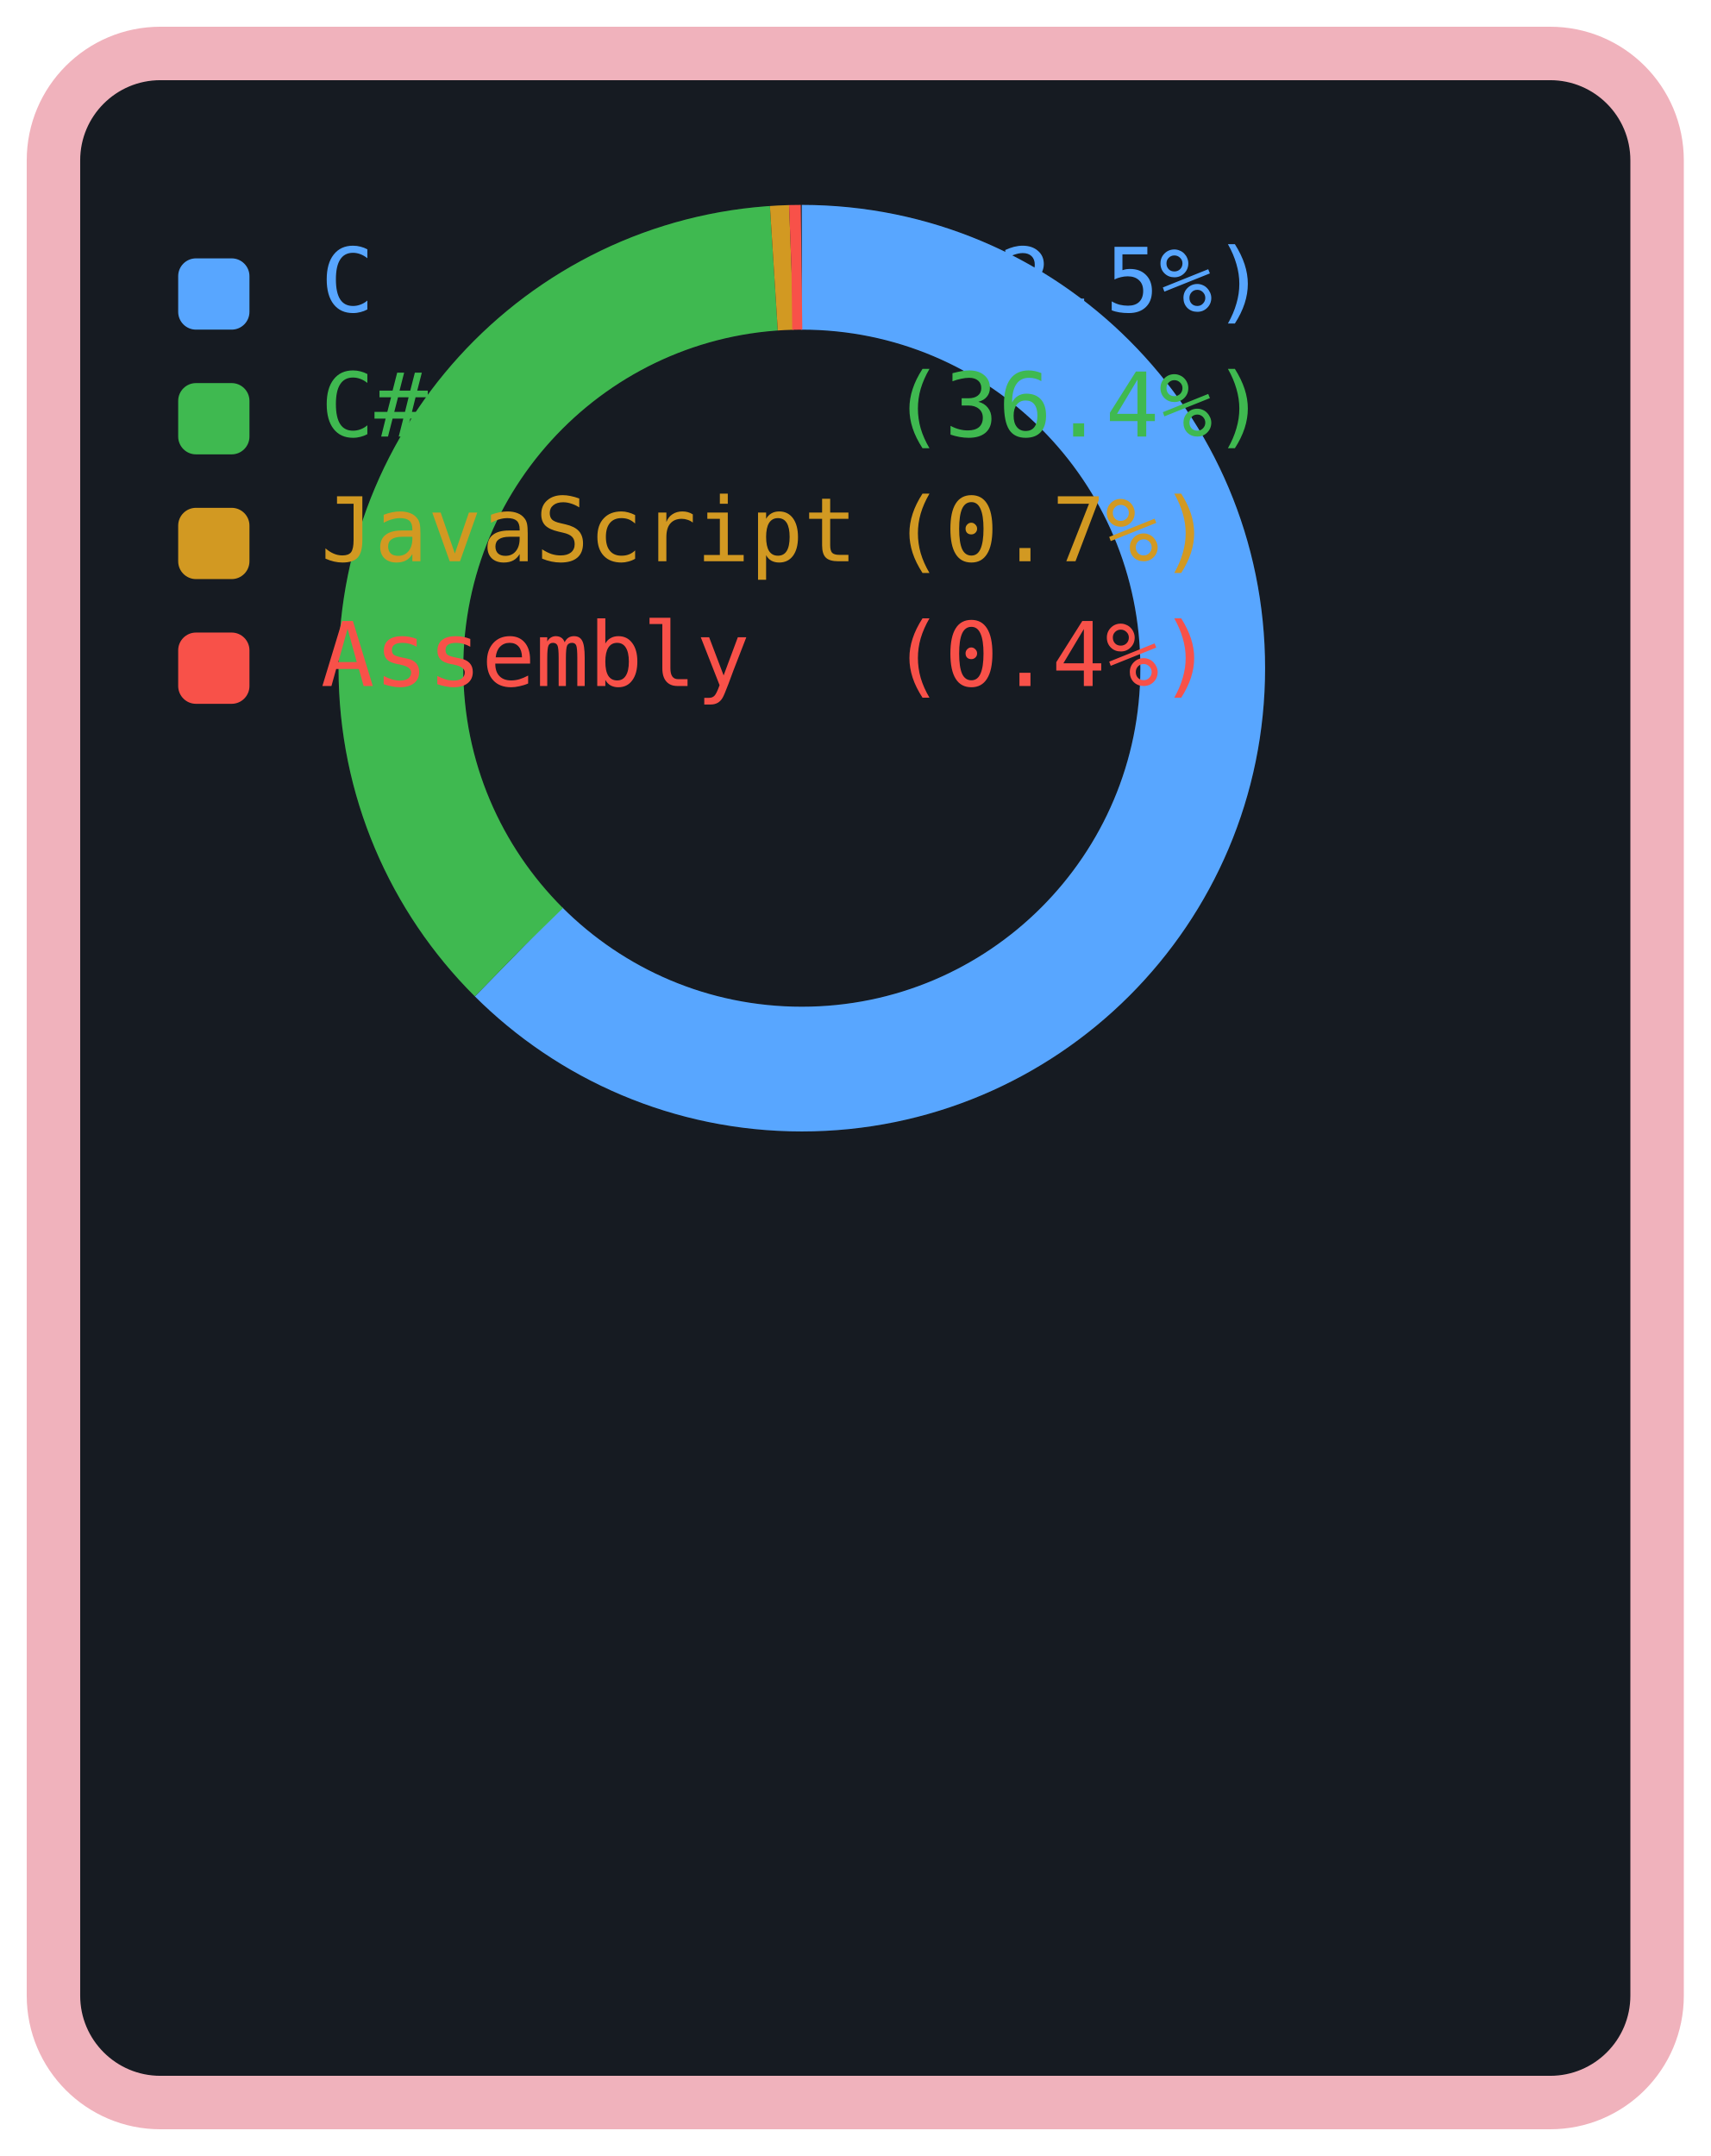
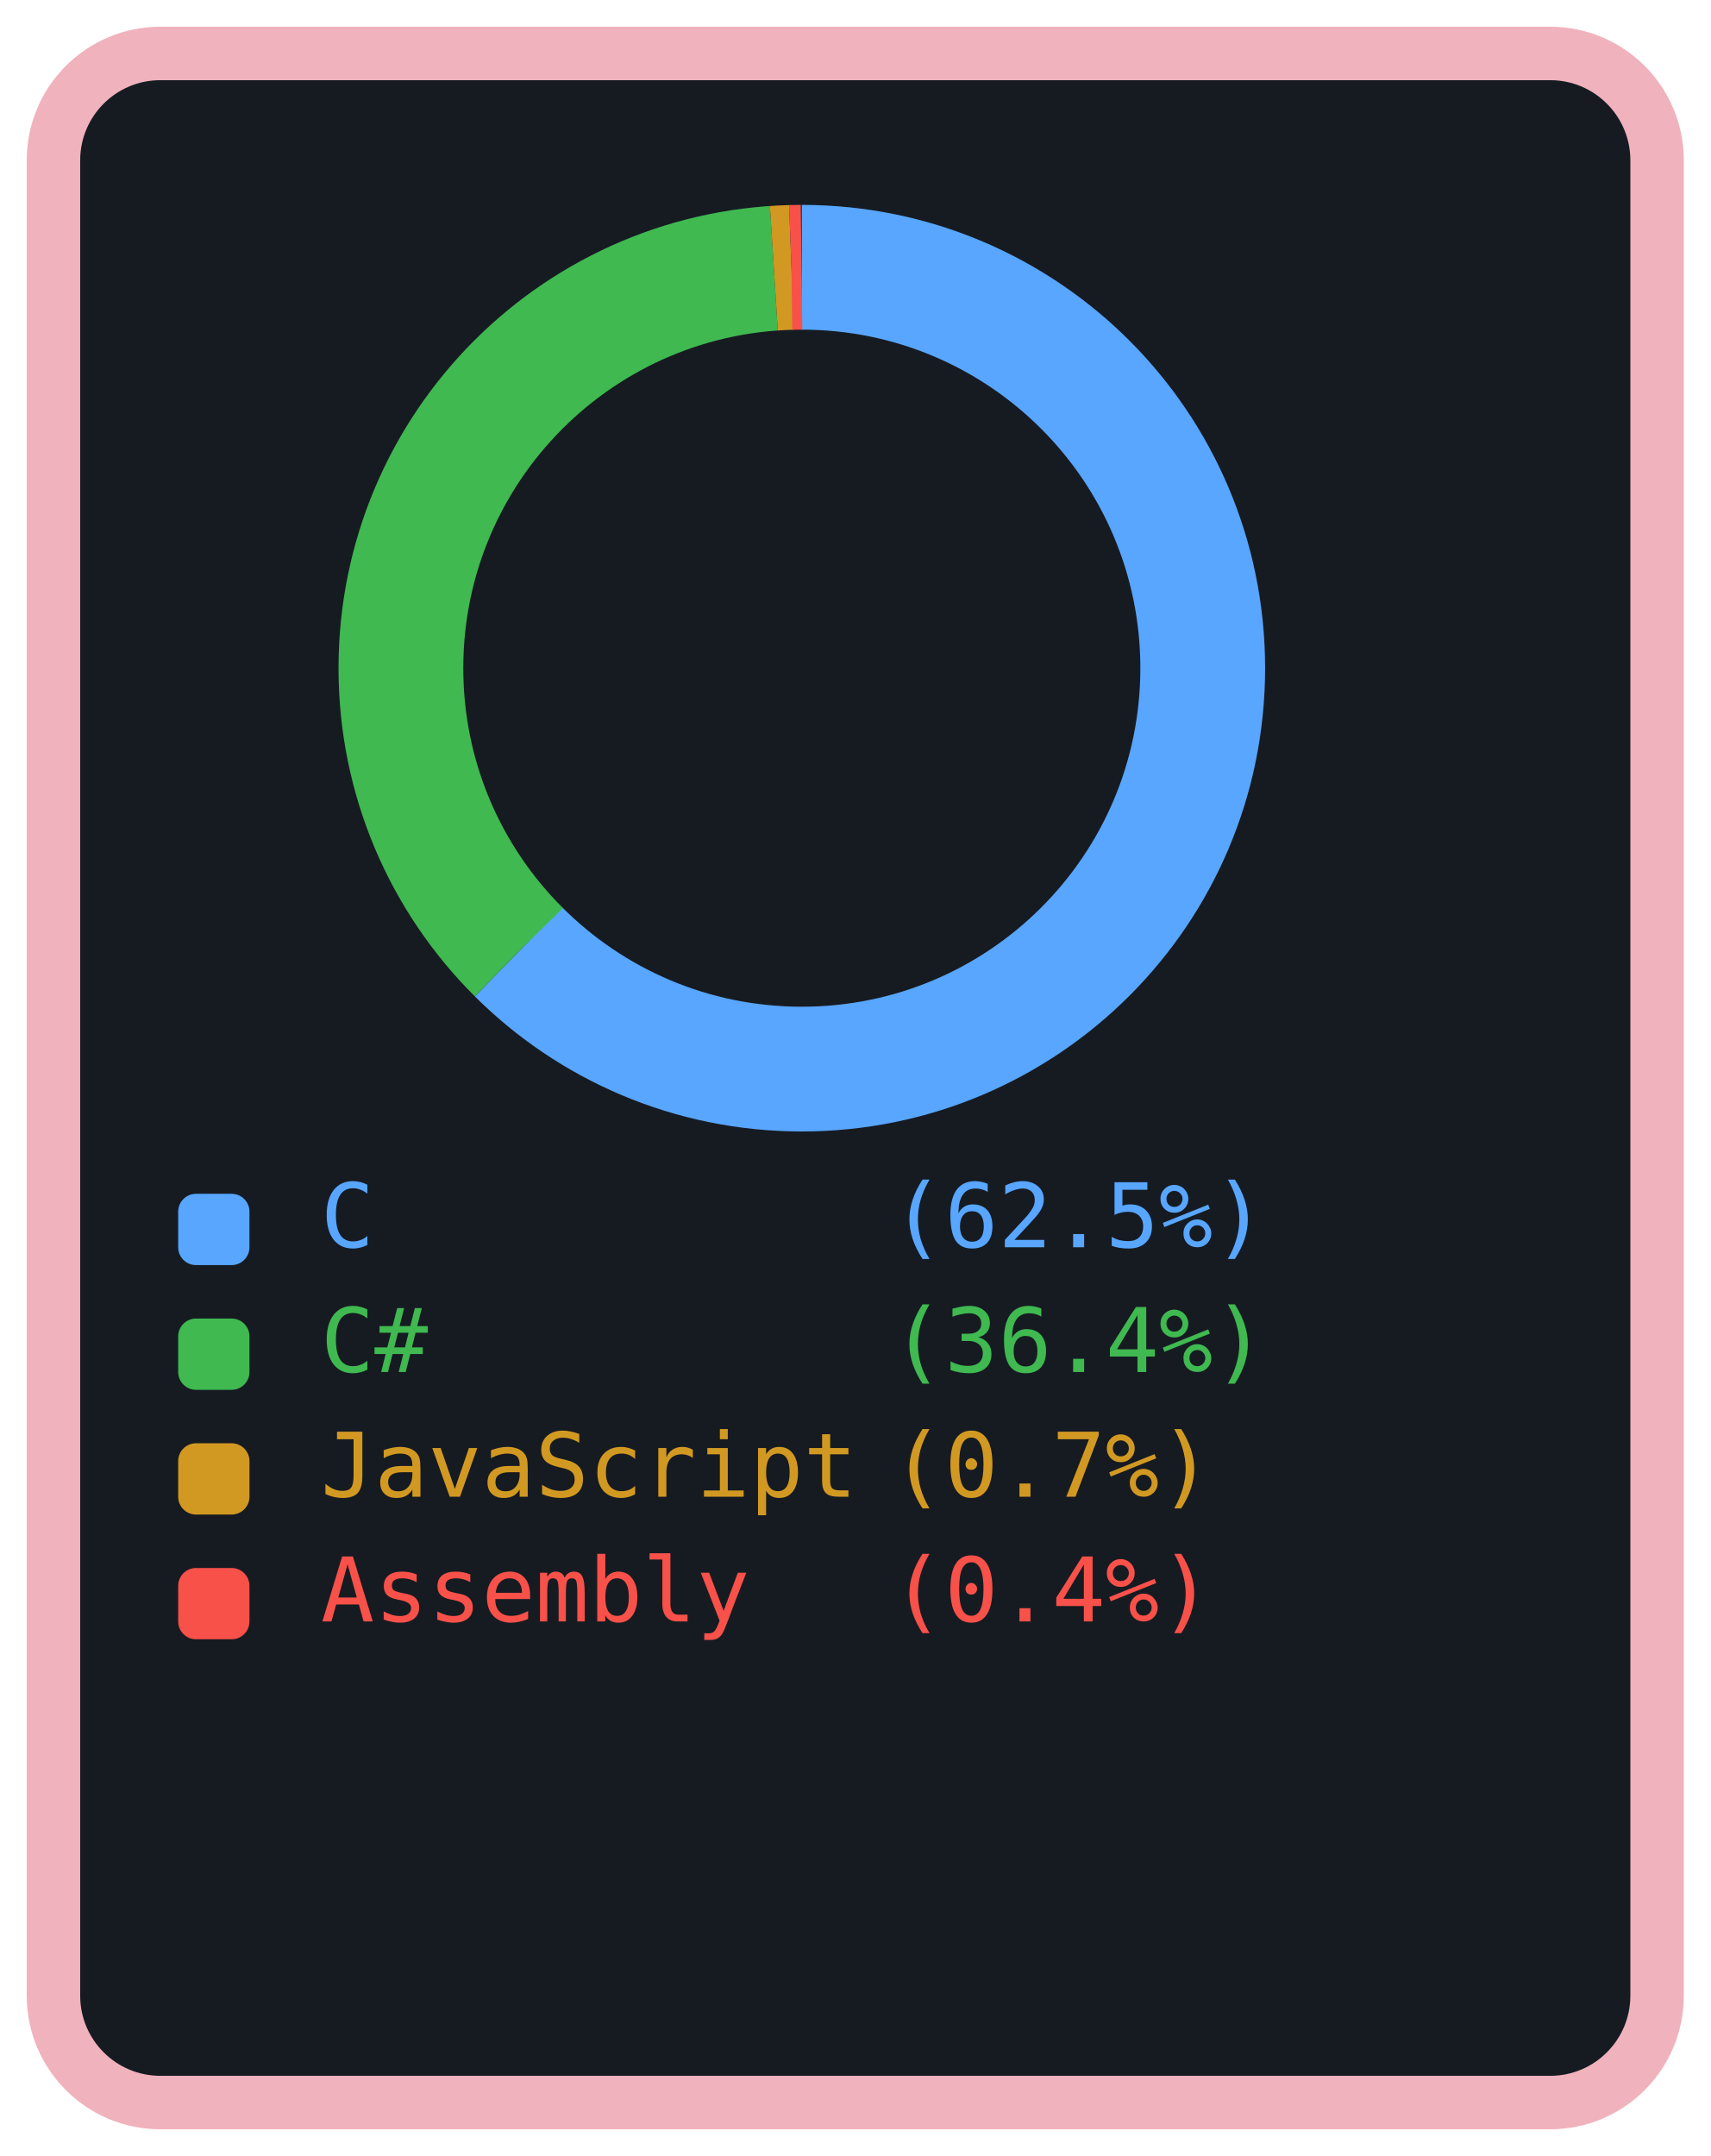
<svg xmlns="http://www.w3.org/2000/svg" width="192" height="242" viewBox="0 0 192 242">
  <style>
		.bg {
			fill: #161B22;
			stroke: #F0B2BC;
			stroke-width: 6;
			rx: 12px;
		}
		</style>
  <rect x="6" y="6" width="180" height="230" class="bg" />
  <g>
    <circle cx="90" cy="75" r="45" fill="none" stroke="#21262d" stroke-width="14" />
    <circle cx="90" cy="75" r="45" fill="none" stroke="#58a6ff" stroke-width="14" stroke-dasharray="176.715 282.743" stroke-dashoffset="0" transform="rotate(-90 90 75)" />
    <g>
-       <rect x="20" y="29" width="8" height="8" rx="2" fill="#58a6ff" />
-       <text x="36" y="35" font-family="monospace" font-size="10" fill="#58a6ff">C</text>
-       <text x="100" y="35" font-family="monospace" font-size="10" fill="#58a6ff">(62.5%)</text>
+       <rect x="20" y="134" width="8" height="8" rx="2" fill="#58a6ff" />
+       <text x="36" y="140" font-family="monospace" font-size="10" fill="#58a6ff">C</text>
+       <text x="100" y="140" font-family="monospace" font-size="10" fill="#58a6ff">(62.5%)</text>
    </g>
    <circle cx="90" cy="75" r="45" fill="none" stroke="#3fb950" stroke-width="14" stroke-dasharray="102.919 282.743" stroke-dashoffset="-176.715" transform="rotate(-90 90 75)" />
    <g>
-       <rect x="20" y="43" width="8" height="8" rx="2" fill="#3fb950" />
-       <text x="36" y="49" font-family="monospace" font-size="10" fill="#3fb950">C#</text>
-       <text x="100" y="49" font-family="monospace" font-size="10" fill="#3fb950">(36.4%)</text>
+       <rect x="20" y="148" width="8" height="8" rx="2" fill="#3fb950" />
+       <text x="36" y="154" font-family="monospace" font-size="10" fill="#3fb950">C#</text>
+       <text x="100" y="154" font-family="monospace" font-size="10" fill="#3fb950">(36.4%)</text>
    </g>
    <circle cx="90" cy="75" r="45" fill="none" stroke="#d29922" stroke-width="14" stroke-dasharray="1.979 282.743" stroke-dashoffset="-279.633" transform="rotate(-90 90 75)" />
    <g>
-       <rect x="20" y="57" width="8" height="8" rx="2" fill="#d29922" />
-       <text x="36" y="63" font-family="monospace" font-size="10" fill="#d29922">JavaScript</text>
-       <text x="100" y="63" font-family="monospace" font-size="10" fill="#d29922">(0.7%)</text>
+       <rect x="20" y="162" width="8" height="8" rx="2" fill="#d29922" />
+       <text x="36" y="168" font-family="monospace" font-size="10" fill="#d29922">JavaScript</text>
+       <text x="100" y="168" font-family="monospace" font-size="10" fill="#d29922">(0.7%)</text>
    </g>
    <circle cx="90" cy="75" r="45" fill="none" stroke="#f85149" stroke-width="14" stroke-dasharray="1.131 282.743" stroke-dashoffset="-281.612" transform="rotate(-90 90 75)" />
    <g>
-       <rect x="20" y="71" width="8" height="8" rx="2" fill="#f85149" />
-       <text x="36" y="77" font-family="monospace" font-size="10" fill="#f85149">Assembly</text>
-       <text x="100" y="77" font-family="monospace" font-size="10" fill="#f85149">(0.4%)</text>
+       <rect x="20" y="176" width="8" height="8" rx="2" fill="#f85149" />
+       <text x="36" y="182" font-family="monospace" font-size="10" fill="#f85149">Assembly</text>
+       <text x="100" y="182" font-family="monospace" font-size="10" fill="#f85149">(0.4%)</text>
    </g>
  </g>
</svg>
